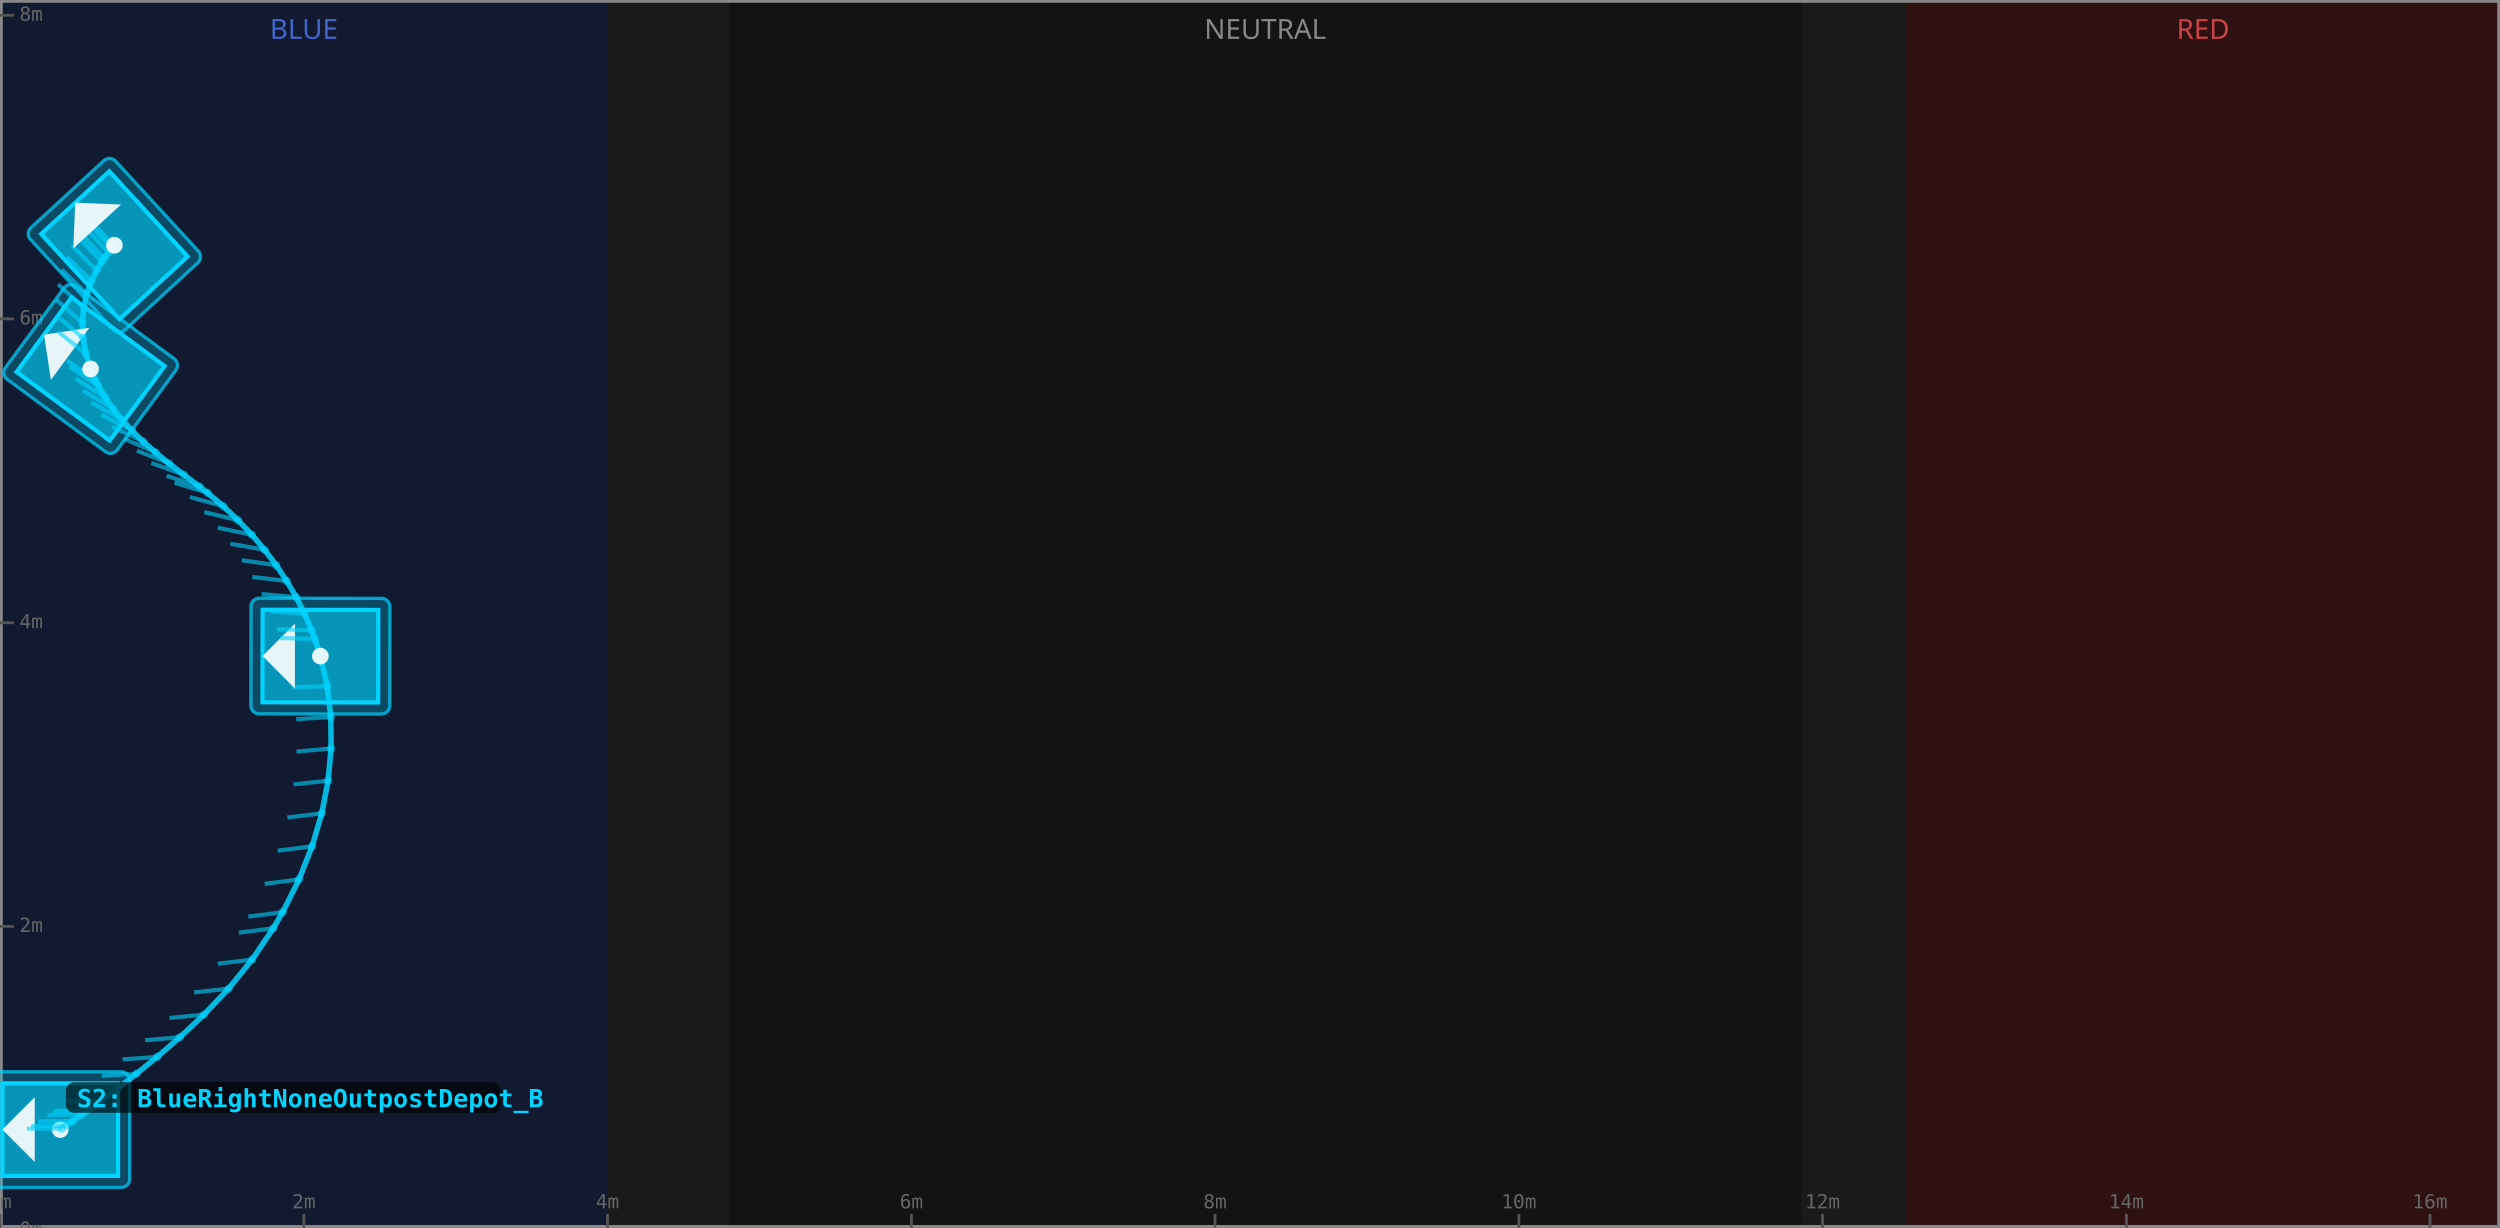
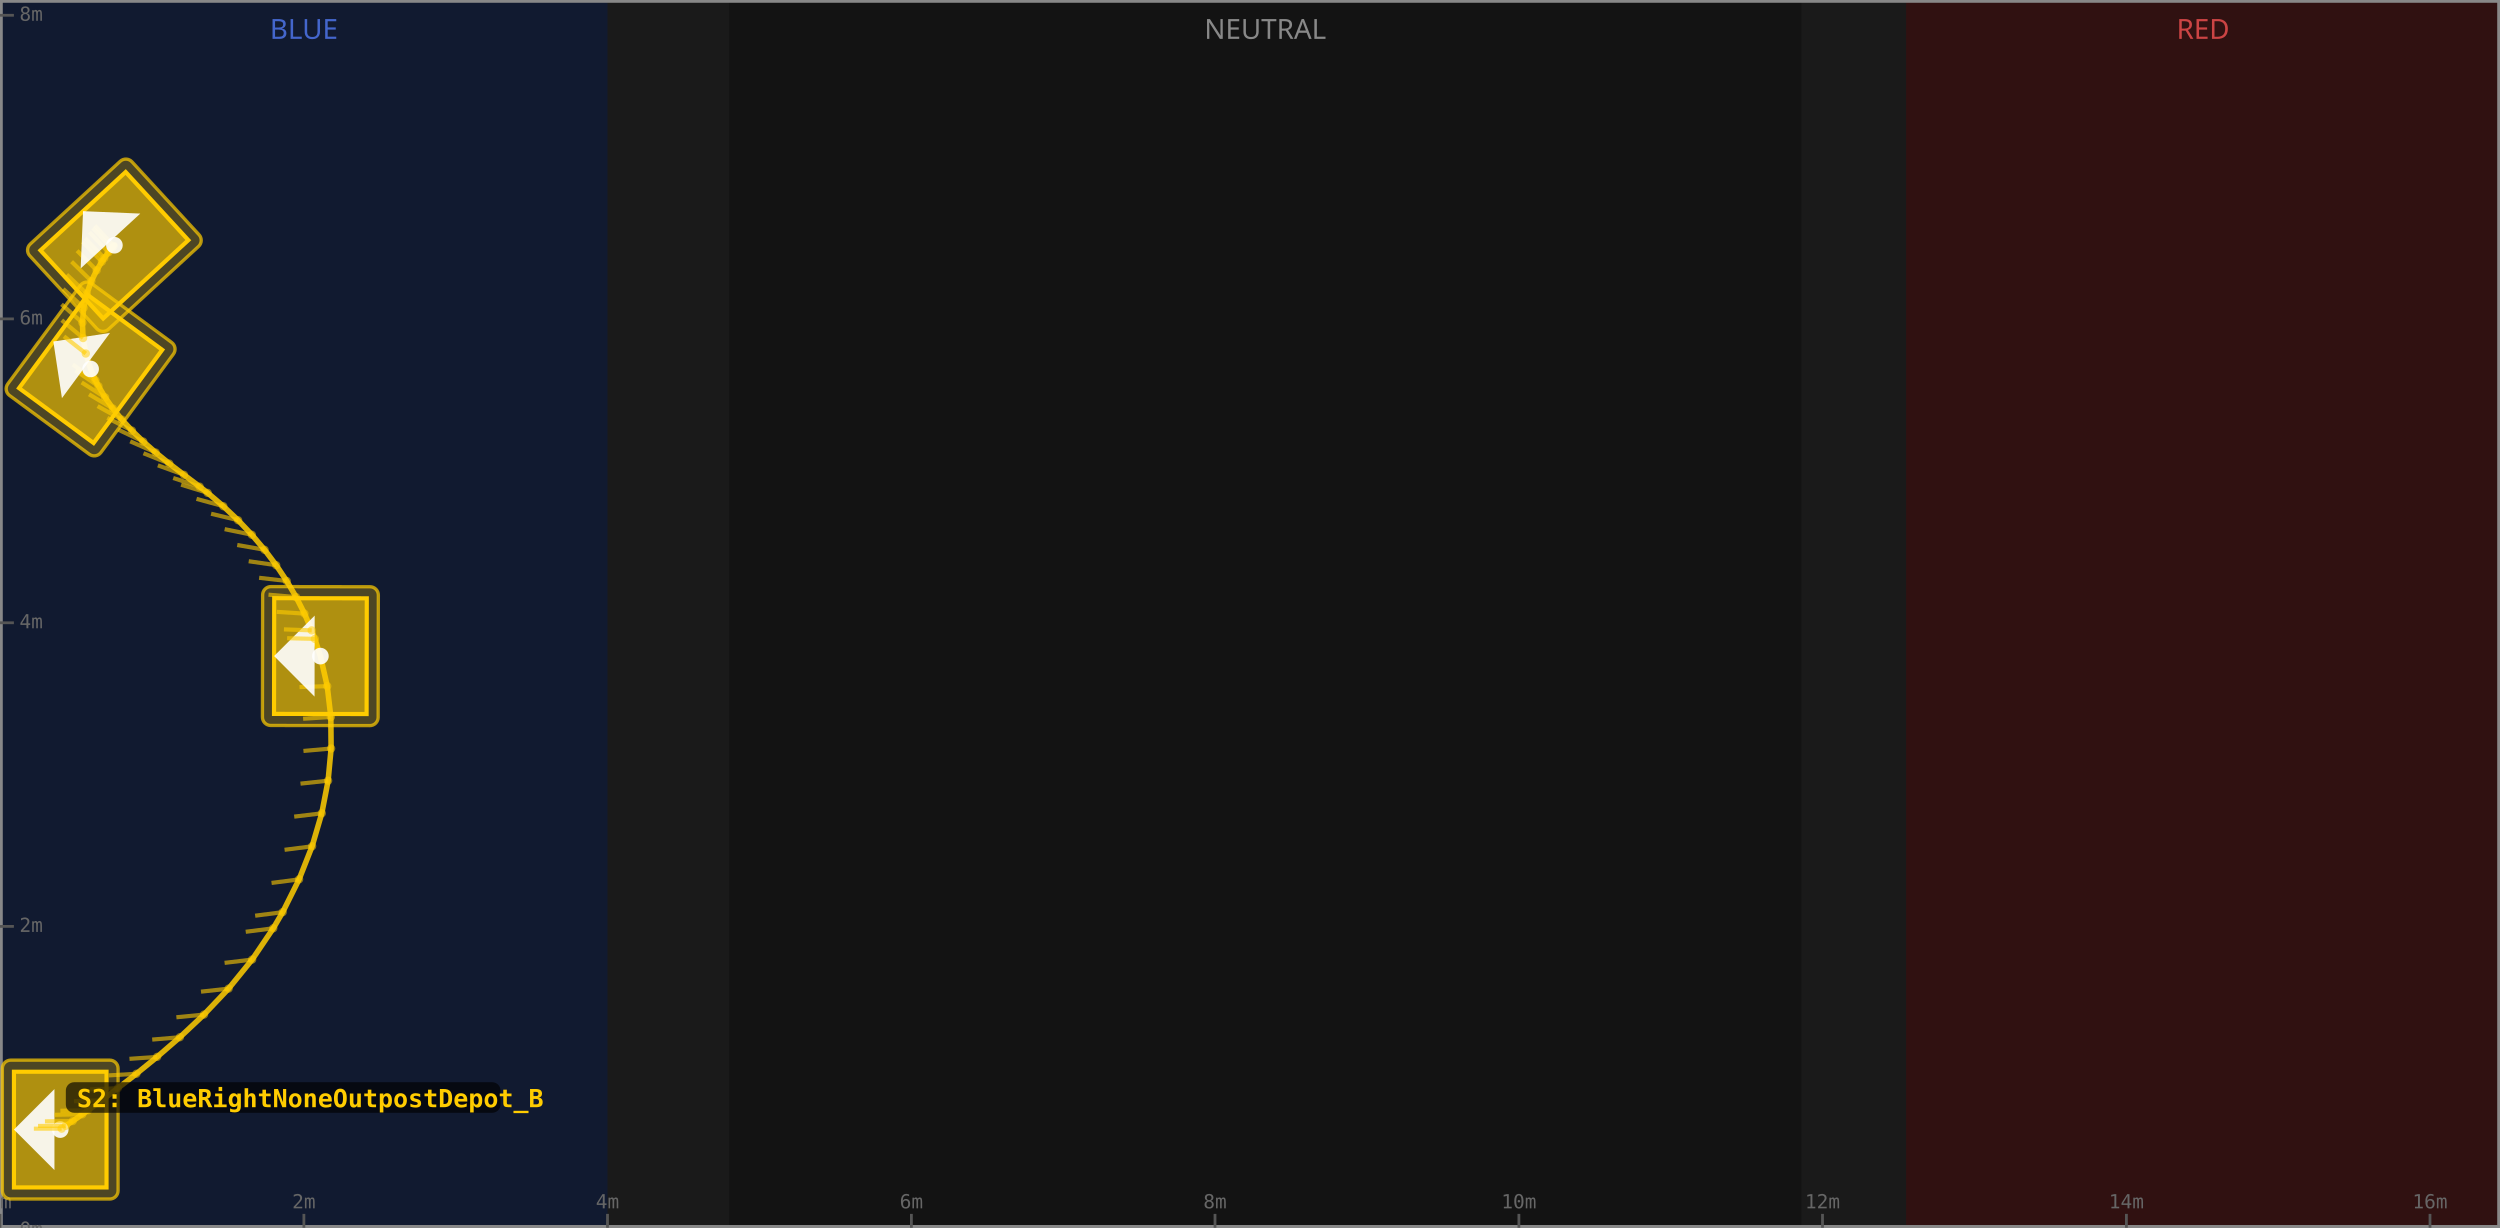
<svg xmlns="http://www.w3.org/2000/svg" width="900" height="442" viewBox="0 0 900 442">
  <rect x="0" y="0" width="900" height="442" fill="#1a1a1a" />
  <rect x="0" y="0" width="218.7" height="442" fill="#0d1a3a" fill-opacity="0.7" />
  <text x="109.4" y="14" text-anchor="middle" font-size="10" fill="#4466cc" font-family="sans-serif">BLUE</text>
  <rect x="262.5" y="0" width="386.0" height="442" fill="#111111" fill-opacity="0.7" />
  <text x="455.5" y="14" text-anchor="middle" font-size="10" fill="#888" font-family="sans-serif">NEUTRAL</text>
  <rect x="686.2" y="0" width="213.8" height="442" fill="#3a0d0d" fill-opacity="0.7" />
  <text x="793.1" y="14" text-anchor="middle" font-size="10" fill="#cc4444" font-family="sans-serif">RED</text>
  <rect x="0" y="0" width="900" height="442" fill="none" stroke="#888" stroke-width="2" />
  <line x1="0.0" y1="442" x2="0.0" y2="437" stroke="#555" stroke-width="1" />
  <text x="0.0" y="435" text-anchor="middle" font-size="7" fill="#666" font-family="monospace">0m</text>
  <line x1="109.4" y1="442" x2="109.4" y2="437" stroke="#555" stroke-width="1" />
  <text x="109.4" y="435" text-anchor="middle" font-size="7" fill="#666" font-family="monospace">2m</text>
  <line x1="218.7" y1="442" x2="218.7" y2="437" stroke="#555" stroke-width="1" />
  <text x="218.7" y="435" text-anchor="middle" font-size="7" fill="#666" font-family="monospace">4m</text>
  <line x1="328.1" y1="442" x2="328.1" y2="437" stroke="#555" stroke-width="1" />
  <text x="328.1" y="435" text-anchor="middle" font-size="7" fill="#666" font-family="monospace">6m</text>
  <line x1="437.4" y1="442" x2="437.4" y2="437" stroke="#555" stroke-width="1" />
  <text x="437.4" y="435" text-anchor="middle" font-size="7" fill="#666" font-family="monospace">8m</text>
  <line x1="546.8" y1="442" x2="546.8" y2="437" stroke="#555" stroke-width="1" />
  <text x="546.8" y="435" text-anchor="middle" font-size="7" fill="#666" font-family="monospace">10m</text>
  <line x1="656.1" y1="442" x2="656.1" y2="437" stroke="#555" stroke-width="1" />
  <text x="656.1" y="435" text-anchor="middle" font-size="7" fill="#666" font-family="monospace">12m</text>
  <line x1="765.5" y1="442" x2="765.5" y2="437" stroke="#555" stroke-width="1" />
  <text x="765.5" y="435" text-anchor="middle" font-size="7" fill="#666" font-family="monospace">14m</text>
  <line x1="874.8" y1="442" x2="874.8" y2="437" stroke="#555" stroke-width="1" />
  <text x="874.8" y="435" text-anchor="middle" font-size="7" fill="#666" font-family="monospace">16m</text>
  <line x1="0" y1="442.9" x2="5" y2="442.9" stroke="#555" stroke-width="1" />
  <text x="7" y="442.9" dominant-baseline="middle" font-size="7" fill="#666" font-family="monospace">0m</text>
  <line x1="0" y1="333.5" x2="5" y2="333.5" stroke="#555" stroke-width="1" />
  <text x="7" y="333.5" dominant-baseline="middle" font-size="7" fill="#666" font-family="monospace">2m</text>
  <line x1="0" y1="224.2" x2="5" y2="224.2" stroke="#555" stroke-width="1" />
  <text x="7" y="224.2" dominant-baseline="middle" font-size="7" fill="#666" font-family="monospace">4m</text>
  <line x1="0" y1="114.8" x2="5" y2="114.8" stroke="#555" stroke-width="1" />
  <text x="7" y="114.8" dominant-baseline="middle" font-size="7" fill="#666" font-family="monospace">6m</text>
  <line x1="0" y1="5.5" x2="5" y2="5.5" stroke="#555" stroke-width="1" />
  <text x="7" y="5.5" dominant-baseline="middle" font-size="7" fill="#666" font-family="monospace">8m</text>
-   <polyline points="21.68,406.65 22.19,406.31 23.69,405.30 26.18,403.58 29.65,401.15 31.74,399.66 36.62,396.10 42.43,391.75 49.10,386.56 56.58,380.47 64.76,373.40 73.45,365.24 82.30,355.90 90.78,345.44 98.38,334.18 101.77,328.37 107.67,316.56 112.36,304.66 115.84,292.79 118.12,281.04 119.20,269.46 119.10,258.11 117.81,247.01 115.34,236.20 113.35,230.00 112.21,226.94 109.61,220.90 106.62,214.97 103.22,209.16 99.43,203.48 95.25,197.93 90.67,192.52 85.72,187.28 80.39,182.23 74.76,177.44 71.87,175.19 66.23,170.94 60.93,166.89 56.04,162.91 51.57,158.97 47.51,155.02 43.87,151.06 40.64,147.07 37.83,143.05 35.44,139.00 34.39,136.95 32.62,132.83 30.89,127.27 29.91,121.69 29.66,116.16 30.13,110.78 31.26,105.73 32.90,101.19 34.79,97.34 36.67,94.22 37.54,92.93 39.07,90.85 40.22,89.40 40.94,88.56 41.18,88.29" fill="none" stroke="#00d4ff" stroke-width="2" stroke-opacity="0.85" stroke-linejoin="round" stroke-linecap="round" />
-   <g id="pose0" transform="translate(21.68,406.65) rotate(-180.00)">
-     <rect x="-25.00" y="-20.83" width="50.00" height="41.66" rx="3" fill="#00d4ff" fill-opacity="0.25" stroke="#00d4ff" stroke-width="1.2" stroke-opacity="0.7" />
-     <rect x="-20.83" y="-16.67" width="41.66" height="33.33" fill="#00d4ff" fill-opacity="0.55" stroke="#00d4ff" stroke-width="1.5" />
-     <polygon points="20.83,0 9.17,11.67 9.17,-11.67" fill="#ffffff" fill-opacity="0.9" />
-     <circle cx="0" cy="0" r="3" fill="#ffffff" fill-opacity="0.9" />
-   </g>
-   <g id="pose1" transform="translate(22.19,406.31) rotate(179.96)">
-     <line x1="0" y1="0" x2="12.50" y2="0" stroke="#00d4ff" stroke-width="1.5" stroke-opacity="0.6" />
-     <circle cx="0" cy="0" r="1.5" fill="#00d4ff" fill-opacity="0.5" />
-   </g>
-   <g id="pose2" transform="translate(23.69,405.30) rotate(179.75)">
-     <line x1="0" y1="0" x2="12.50" y2="0" stroke="#00d4ff" stroke-width="1.5" stroke-opacity="0.6" />
-     <circle cx="0" cy="0" r="1.5" fill="#00d4ff" fill-opacity="0.5" />
-   </g>
-   <g id="pose3" transform="translate(26.18,403.58) rotate(179.41)">
-     <line x1="0" y1="0" x2="12.50" y2="0" stroke="#00d4ff" stroke-width="1.5" stroke-opacity="0.6" />
-     <circle cx="0" cy="0" r="1.5" fill="#00d4ff" fill-opacity="0.5" />
-   </g>
-   <g id="pose4" transform="translate(29.65,401.15) rotate(178.95)">
-     <line x1="0" y1="0" x2="12.50" y2="0" stroke="#00d4ff" stroke-width="1.5" stroke-opacity="0.6" />
-     <circle cx="0" cy="0" r="1.5" fill="#00d4ff" fill-opacity="0.5" />
-   </g>
-   <g id="pose5" transform="translate(31.74,399.66) rotate(178.68)">
-     <line x1="0" y1="0" x2="12.50" y2="0" stroke="#00d4ff" stroke-width="1.5" stroke-opacity="0.6" />
-     <circle cx="0" cy="0" r="1.5" fill="#00d4ff" fill-opacity="0.5" />
-   </g>
-   <g id="pose6" transform="translate(36.62,396.10) rotate(178.08)">
-     <line x1="0" y1="0" x2="12.50" y2="0" stroke="#00d4ff" stroke-width="1.5" stroke-opacity="0.6" />
-     <circle cx="0" cy="0" r="1.5" fill="#00d4ff" fill-opacity="0.5" />
-   </g>
-   <g id="pose7" transform="translate(42.43,391.75) rotate(177.40)">
-     <line x1="0" y1="0" x2="12.50" y2="0" stroke="#00d4ff" stroke-width="1.5" stroke-opacity="0.6" />
-     <circle cx="0" cy="0" r="1.5" fill="#00d4ff" fill-opacity="0.5" />
-   </g>
-   <g id="pose8" transform="translate(49.10,386.56) rotate(176.66)">
-     <line x1="0" y1="0" x2="12.50" y2="0" stroke="#00d4ff" stroke-width="1.5" stroke-opacity="0.6" />
-     <circle cx="0" cy="0" r="1.5" fill="#00d4ff" fill-opacity="0.5" />
-   </g>
-   <g id="pose9" transform="translate(56.58,380.47) rotate(175.90)">
-     <line x1="0" y1="0" x2="12.50" y2="0" stroke="#00d4ff" stroke-width="1.5" stroke-opacity="0.6" />
-     <circle cx="0" cy="0" r="1.5" fill="#00d4ff" fill-opacity="0.5" />
-   </g>
-   <g id="pose10" transform="translate(64.76,373.40) rotate(175.13)">
-     <line x1="0" y1="0" x2="12.50" y2="0" stroke="#00d4ff" stroke-width="1.5" stroke-opacity="0.6" />
-     <circle cx="0" cy="0" r="1.5" fill="#00d4ff" fill-opacity="0.5" />
-   </g>
-   <g id="pose11" transform="translate(73.45,365.24) rotate(174.39)">
-     <line x1="0" y1="0" x2="12.50" y2="0" stroke="#00d4ff" stroke-width="1.5" stroke-opacity="0.6" />
-     <circle cx="0" cy="0" r="1.5" fill="#00d4ff" fill-opacity="0.5" />
-   </g>
-   <g id="pose12" transform="translate(82.30,355.90) rotate(173.71)">
-     <line x1="0" y1="0" x2="12.50" y2="0" stroke="#00d4ff" stroke-width="1.5" stroke-opacity="0.6" />
-     <circle cx="0" cy="0" r="1.5" fill="#00d4ff" fill-opacity="0.5" />
-   </g>
-   <g id="pose13" transform="translate(90.78,345.44) rotate(173.14)">
-     <line x1="0" y1="0" x2="12.50" y2="0" stroke="#00d4ff" stroke-width="1.5" stroke-opacity="0.6" />
-     <circle cx="0" cy="0" r="1.5" fill="#00d4ff" fill-opacity="0.5" />
-   </g>
-   <g id="pose14" transform="translate(98.38,334.18) rotate(172.74)">
-     <line x1="0" y1="0" x2="12.50" y2="0" stroke="#00d4ff" stroke-width="1.5" stroke-opacity="0.6" />
-     <circle cx="0" cy="0" r="1.5" fill="#00d4ff" fill-opacity="0.5" />
-   </g>
-   <g id="pose15" transform="translate(101.77,328.37) rotate(172.62)">
-     <line x1="0" y1="0" x2="12.50" y2="0" stroke="#00d4ff" stroke-width="1.5" stroke-opacity="0.6" />
-     <circle cx="0" cy="0" r="1.5" fill="#00d4ff" fill-opacity="0.5" />
-   </g>
-   <g id="pose16" transform="translate(107.67,316.56) rotate(172.54)">
-     <line x1="0" y1="0" x2="12.50" y2="0" stroke="#00d4ff" stroke-width="1.5" stroke-opacity="0.6" />
-     <circle cx="0" cy="0" r="1.5" fill="#00d4ff" fill-opacity="0.5" />
-   </g>
-   <g id="pose17" transform="translate(112.36,304.66) rotate(172.70)">
-     <line x1="0" y1="0" x2="12.50" y2="0" stroke="#00d4ff" stroke-width="1.5" stroke-opacity="0.6" />
-     <circle cx="0" cy="0" r="1.5" fill="#00d4ff" fill-opacity="0.5" />
-   </g>
-   <g id="pose18" transform="translate(115.84,292.79) rotate(173.14)">
-     <line x1="0" y1="0" x2="12.50" y2="0" stroke="#00d4ff" stroke-width="1.5" stroke-opacity="0.6" />
-     <circle cx="0" cy="0" r="1.5" fill="#00d4ff" fill-opacity="0.5" />
-   </g>
-   <g id="pose19" transform="translate(118.12,281.04) rotate(173.87)">
-     <line x1="0" y1="0" x2="12.50" y2="0" stroke="#00d4ff" stroke-width="1.5" stroke-opacity="0.6" />
-     <circle cx="0" cy="0" r="1.5" fill="#00d4ff" fill-opacity="0.5" />
-   </g>
-   <g id="pose20" transform="translate(119.20,269.46) rotate(174.93)">
-     <line x1="0" y1="0" x2="12.50" y2="0" stroke="#00d4ff" stroke-width="1.5" stroke-opacity="0.6" />
-     <circle cx="0" cy="0" r="1.5" fill="#00d4ff" fill-opacity="0.5" />
-   </g>
-   <g id="pose21" transform="translate(119.10,258.11) rotate(176.32)">
-     <line x1="0" y1="0" x2="12.50" y2="0" stroke="#00d4ff" stroke-width="1.5" stroke-opacity="0.6" />
-     <circle cx="0" cy="0" r="1.5" fill="#00d4ff" fill-opacity="0.5" />
-   </g>
-   <g id="pose22" transform="translate(117.81,247.01) rotate(178.05)">
-     <line x1="0" y1="0" x2="12.50" y2="0" stroke="#00d4ff" stroke-width="1.5" stroke-opacity="0.6" />
-     <circle cx="0" cy="0" r="1.5" fill="#00d4ff" fill-opacity="0.5" />
-   </g>
-   <g id="pose23" transform="translate(115.34,236.20) rotate(-179.91)">
-     <rect x="-25.00" y="-20.83" width="50.00" height="41.66" rx="3" fill="#00d4ff" fill-opacity="0.25" stroke="#00d4ff" stroke-width="1.2" stroke-opacity="0.7" />
-     <rect x="-20.83" y="-16.67" width="41.66" height="33.33" fill="#00d4ff" fill-opacity="0.55" stroke="#00d4ff" stroke-width="1.5" />
-     <polygon points="20.83,0 9.17,11.67 9.17,-11.67" fill="#ffffff" fill-opacity="0.9" />
-     <circle cx="0" cy="0" r="3" fill="#ffffff" fill-opacity="0.9" />
-   </g>
-   <g id="pose24" transform="translate(113.35,230.00) rotate(-178.57)">
-     <line x1="0" y1="0" x2="12.50" y2="0" stroke="#00d4ff" stroke-width="1.5" stroke-opacity="0.6" />
-     <circle cx="0" cy="0" r="1.5" fill="#00d4ff" fill-opacity="0.5" />
-   </g>
-   <g id="pose25" transform="translate(112.21,226.94) rotate(-177.88)">
-     <line x1="0" y1="0" x2="12.50" y2="0" stroke="#00d4ff" stroke-width="1.5" stroke-opacity="0.6" />
-     <circle cx="0" cy="0" r="1.5" fill="#00d4ff" fill-opacity="0.5" />
-   </g>
-   <g id="pose26" transform="translate(109.61,220.90) rotate(-176.44)">
-     <line x1="0" y1="0" x2="12.50" y2="0" stroke="#00d4ff" stroke-width="1.5" stroke-opacity="0.6" />
-     <circle cx="0" cy="0" r="1.5" fill="#00d4ff" fill-opacity="0.5" />
-   </g>
-   <g id="pose27" transform="translate(106.62,214.97) rotate(-174.93)">
-     <line x1="0" y1="0" x2="12.50" y2="0" stroke="#00d4ff" stroke-width="1.5" stroke-opacity="0.6" />
-     <circle cx="0" cy="0" r="1.5" fill="#00d4ff" fill-opacity="0.5" />
-   </g>
-   <g id="pose28" transform="translate(103.22,209.16) rotate(-173.36)">
-     <line x1="0" y1="0" x2="12.50" y2="0" stroke="#00d4ff" stroke-width="1.5" stroke-opacity="0.6" />
-     <circle cx="0" cy="0" r="1.5" fill="#00d4ff" fill-opacity="0.5" />
-   </g>
-   <g id="pose29" transform="translate(99.43,203.48) rotate(-171.73)">
-     <line x1="0" y1="0" x2="12.50" y2="0" stroke="#00d4ff" stroke-width="1.5" stroke-opacity="0.6" />
-     <circle cx="0" cy="0" r="1.5" fill="#00d4ff" fill-opacity="0.5" />
-   </g>
-   <g id="pose30" transform="translate(95.25,197.93) rotate(-170.04)">
-     <line x1="0" y1="0" x2="12.50" y2="0" stroke="#00d4ff" stroke-width="1.5" stroke-opacity="0.6" />
-     <circle cx="0" cy="0" r="1.5" fill="#00d4ff" fill-opacity="0.5" />
-   </g>
-   <g id="pose31" transform="translate(90.67,192.52) rotate(-168.31)">
-     <line x1="0" y1="0" x2="12.50" y2="0" stroke="#00d4ff" stroke-width="1.5" stroke-opacity="0.6" />
-     <circle cx="0" cy="0" r="1.5" fill="#00d4ff" fill-opacity="0.5" />
-   </g>
-   <g id="pose32" transform="translate(85.72,187.28) rotate(-166.54)">
-     <line x1="0" y1="0" x2="12.50" y2="0" stroke="#00d4ff" stroke-width="1.5" stroke-opacity="0.6" />
-     <circle cx="0" cy="0" r="1.5" fill="#00d4ff" fill-opacity="0.5" />
-   </g>
-   <g id="pose33" transform="translate(80.39,182.23) rotate(-164.72)">
-     <line x1="0" y1="0" x2="12.50" y2="0" stroke="#00d4ff" stroke-width="1.5" stroke-opacity="0.6" />
-     <circle cx="0" cy="0" r="1.5" fill="#00d4ff" fill-opacity="0.5" />
-   </g>
-   <g id="pose34" transform="translate(74.76,177.44) rotate(-162.86)">
-     <line x1="0" y1="0" x2="12.50" y2="0" stroke="#00d4ff" stroke-width="1.5" stroke-opacity="0.6" />
-     <circle cx="0" cy="0" r="1.5" fill="#00d4ff" fill-opacity="0.5" />
-   </g>
-   <g id="pose35" transform="translate(71.87,175.19) rotate(-161.93)">
-     <line x1="0" y1="0" x2="12.50" y2="0" stroke="#00d4ff" stroke-width="1.5" stroke-opacity="0.6" />
-     <circle cx="0" cy="0" r="1.5" fill="#00d4ff" fill-opacity="0.5" />
-   </g>
-   <g id="pose36" transform="translate(66.23,170.94) rotate(-160.03)">
-     <line x1="0" y1="0" x2="12.50" y2="0" stroke="#00d4ff" stroke-width="1.5" stroke-opacity="0.6" />
-     <circle cx="0" cy="0" r="1.5" fill="#00d4ff" fill-opacity="0.5" />
-   </g>
-   <g id="pose37" transform="translate(60.93,166.89) rotate(-158.15)">
-     <line x1="0" y1="0" x2="12.50" y2="0" stroke="#00d4ff" stroke-width="1.5" stroke-opacity="0.6" />
-     <circle cx="0" cy="0" r="1.5" fill="#00d4ff" fill-opacity="0.5" />
-   </g>
-   <g id="pose38" transform="translate(56.04,162.91) rotate(-156.30)">
-     <line x1="0" y1="0" x2="12.50" y2="0" stroke="#00d4ff" stroke-width="1.5" stroke-opacity="0.6" />
-     <circle cx="0" cy="0" r="1.5" fill="#00d4ff" fill-opacity="0.5" />
-   </g>
-   <g id="pose39" transform="translate(51.57,158.97) rotate(-154.49)">
-     <line x1="0" y1="0" x2="12.50" y2="0" stroke="#00d4ff" stroke-width="1.5" stroke-opacity="0.6" />
-     <circle cx="0" cy="0" r="1.5" fill="#00d4ff" fill-opacity="0.5" />
-   </g>
-   <g id="pose40" transform="translate(47.51,155.02) rotate(-152.71)">
-     <line x1="0" y1="0" x2="12.50" y2="0" stroke="#00d4ff" stroke-width="1.5" stroke-opacity="0.6" />
-     <circle cx="0" cy="0" r="1.5" fill="#00d4ff" fill-opacity="0.5" />
-   </g>
-   <g id="pose41" transform="translate(43.87,151.06) rotate(-150.95)">
-     <line x1="0" y1="0" x2="12.50" y2="0" stroke="#00d4ff" stroke-width="1.5" stroke-opacity="0.6" />
-     <circle cx="0" cy="0" r="1.5" fill="#00d4ff" fill-opacity="0.5" />
-   </g>
-   <g id="pose42" transform="translate(40.64,147.07) rotate(-149.22)">
-     <line x1="0" y1="0" x2="12.50" y2="0" stroke="#00d4ff" stroke-width="1.5" stroke-opacity="0.6" />
-     <circle cx="0" cy="0" r="1.5" fill="#00d4ff" fill-opacity="0.5" />
-   </g>
-   <g id="pose43" transform="translate(37.83,143.05) rotate(-147.54)">
-     <line x1="0" y1="0" x2="12.50" y2="0" stroke="#00d4ff" stroke-width="1.5" stroke-opacity="0.6" />
-     <circle cx="0" cy="0" r="1.5" fill="#00d4ff" fill-opacity="0.5" />
-   </g>
-   <g id="pose44" transform="translate(35.44,139.00) rotate(-145.91)">
-     <line x1="0" y1="0" x2="12.50" y2="0" stroke="#00d4ff" stroke-width="1.5" stroke-opacity="0.6" />
-     <circle cx="0" cy="0" r="1.5" fill="#00d4ff" fill-opacity="0.5" />
-   </g>
-   <g id="pose45" transform="translate(34.39,136.95) rotate(-145.12)">
-     <line x1="0" y1="0" x2="12.50" y2="0" stroke="#00d4ff" stroke-width="1.5" stroke-opacity="0.6" />
-     <circle cx="0" cy="0" r="1.5" fill="#00d4ff" fill-opacity="0.5" />
-   </g>
-   <g id="pose46" transform="translate(32.62,132.83) rotate(-143.62)">
-     <rect x="-25.00" y="-20.83" width="50.00" height="41.66" rx="3" fill="#00d4ff" fill-opacity="0.25" stroke="#00d4ff" stroke-width="1.2" stroke-opacity="0.7" />
-     <rect x="-20.83" y="-16.67" width="41.66" height="33.33" fill="#00d4ff" fill-opacity="0.55" stroke="#00d4ff" stroke-width="1.5" />
-     <polygon points="20.83,0 9.17,11.67 9.17,-11.67" fill="#ffffff" fill-opacity="0.9" />
-     <circle cx="0" cy="0" r="3" fill="#ffffff" fill-opacity="0.9" />
-   </g>
-   <g id="pose47" transform="translate(30.89,127.27) rotate(-141.79)">
-     <line x1="0" y1="0" x2="12.50" y2="0" stroke="#00d4ff" stroke-width="1.5" stroke-opacity="0.6" />
-     <circle cx="0" cy="0" r="1.5" fill="#00d4ff" fill-opacity="0.5" />
-   </g>
-   <g id="pose48" transform="translate(29.91,121.69) rotate(-140.16)">
-     <line x1="0" y1="0" x2="12.50" y2="0" stroke="#00d4ff" stroke-width="1.5" stroke-opacity="0.6" />
-     <circle cx="0" cy="0" r="1.5" fill="#00d4ff" fill-opacity="0.5" />
-   </g>
-   <g id="pose49" transform="translate(29.66,116.16) rotate(-138.73)">
-     <line x1="0" y1="0" x2="12.50" y2="0" stroke="#00d4ff" stroke-width="1.5" stroke-opacity="0.6" />
-     <circle cx="0" cy="0" r="1.5" fill="#00d4ff" fill-opacity="0.5" />
-   </g>
-   <g id="pose50" transform="translate(30.13,110.78) rotate(-137.50)">
-     <line x1="0" y1="0" x2="12.50" y2="0" stroke="#00d4ff" stroke-width="1.5" stroke-opacity="0.6" />
-     <circle cx="0" cy="0" r="1.5" fill="#00d4ff" fill-opacity="0.5" />
-   </g>
-   <g id="pose51" transform="translate(31.26,105.73) rotate(-136.44)">
-     <line x1="0" y1="0" x2="12.50" y2="0" stroke="#00d4ff" stroke-width="1.5" stroke-opacity="0.6" />
-     <circle cx="0" cy="0" r="1.5" fill="#00d4ff" fill-opacity="0.5" />
-   </g>
-   <g id="pose52" transform="translate(32.90,101.19) rotate(-135.54)">
-     <line x1="0" y1="0" x2="12.50" y2="0" stroke="#00d4ff" stroke-width="1.5" stroke-opacity="0.6" />
-     <circle cx="0" cy="0" r="1.5" fill="#00d4ff" fill-opacity="0.5" />
-   </g>
-   <g id="pose53" transform="translate(34.79,97.34) rotate(-134.78)">
-     <line x1="0" y1="0" x2="12.50" y2="0" stroke="#00d4ff" stroke-width="1.5" stroke-opacity="0.6" />
-     <circle cx="0" cy="0" r="1.5" fill="#00d4ff" fill-opacity="0.5" />
-   </g>
-   <g id="pose54" transform="translate(36.67,94.22) rotate(-134.13)">
-     <line x1="0" y1="0" x2="12.50" y2="0" stroke="#00d4ff" stroke-width="1.5" stroke-opacity="0.6" />
-     <circle cx="0" cy="0" r="1.5" fill="#00d4ff" fill-opacity="0.5" />
-   </g>
-   <g id="pose55" transform="translate(37.54,92.93) rotate(-133.84)">
-     <line x1="0" y1="0" x2="12.50" y2="0" stroke="#00d4ff" stroke-width="1.5" stroke-opacity="0.6" />
-     <circle cx="0" cy="0" r="1.5" fill="#00d4ff" fill-opacity="0.5" />
-   </g>
-   <g id="pose56" transform="translate(39.07,90.85) rotate(-133.36)">
-     <line x1="0" y1="0" x2="12.50" y2="0" stroke="#00d4ff" stroke-width="1.5" stroke-opacity="0.6" />
-     <circle cx="0" cy="0" r="1.5" fill="#00d4ff" fill-opacity="0.5" />
-   </g>
-   <g id="pose57" transform="translate(40.22,89.40) rotate(-132.98)">
-     <line x1="0" y1="0" x2="12.50" y2="0" stroke="#00d4ff" stroke-width="1.5" stroke-opacity="0.6" />
-     <circle cx="0" cy="0" r="1.5" fill="#00d4ff" fill-opacity="0.5" />
-   </g>
-   <g id="pose58" transform="translate(40.94,88.56) rotate(-132.73)">
-     <line x1="0" y1="0" x2="12.50" y2="0" stroke="#00d4ff" stroke-width="1.5" stroke-opacity="0.6" />
-     <circle cx="0" cy="0" r="1.5" fill="#00d4ff" fill-opacity="0.5" />
-   </g>
-   <g id="pose59" transform="translate(41.18,88.29) rotate(-132.61)">
-     <rect x="-25.00" y="-20.83" width="50.00" height="41.66" rx="3" fill="#00d4ff" fill-opacity="0.25" stroke="#00d4ff" stroke-width="1.2" stroke-opacity="0.7" />
-     <rect x="-20.83" y="-16.67" width="41.66" height="33.33" fill="#00d4ff" fill-opacity="0.55" stroke="#00d4ff" stroke-width="1.5" />
-     <polygon points="20.83,0 9.17,11.67 9.17,-11.67" fill="#ffffff" fill-opacity="0.9" />
+   <polyline points="21.68,406.65 22.19,406.31 23.69,405.30 26.18,403.58 29.65,401.15 31.74,399.66 36.62,396.10 42.43,391.75 49.10,386.56 56.58,380.47 64.76,373.40 73.45,365.24 82.30,355.90 90.78,345.44 98.38,334.18 101.77,328.37 107.67,316.56 112.36,304.66 115.84,292.79 118.12,281.04 119.20,269.46 119.10,258.11 117.81,247.01 115.34,236.20 113.35,230.00 112.21,226.94 109.61,220.90 106.62,214.97 103.22,209.16 99.43,203.48 95.25,197.93 90.67,192.52 85.72,187.28 80.39,182.23 74.76,177.44 71.87,175.19 66.23,170.94 60.93,166.89 56.04,162.91 51.57,158.97 47.51,155.02 43.87,151.06 40.64,147.07 37.83,143.05 35.44,139.00 34.39,136.95 32.62,132.83 30.89,127.27 29.91,121.69 29.66,116.16 30.13,110.78 31.26,105.73 32.90,101.19 34.79,97.34 36.67,94.22 37.54,92.93 39.07,90.85 40.22,89.40 40.94,88.56 41.18,88.29" fill="none" stroke="#ffcc00" stroke-width="2" stroke-opacity="0.85" stroke-linejoin="round" stroke-linecap="round" />
+   <g id="pose1000" transform="translate(21.68,406.65) rotate(-180.00)">
+     <rect x="-20.83" y="-25.00" width="41.66" height="50.00" rx="3" fill="#ffcc00" fill-opacity="0.25" stroke="#ffcc00" stroke-width="1.2" stroke-opacity="0.7" />
+     <rect x="-16.67" y="-20.83" width="33.33" height="41.66" fill="#ffcc00" fill-opacity="0.55" stroke="#ffcc00" stroke-width="1.5" />
+     <polygon points="16.67,0 2.08,14.58 2.08,-14.58" fill="#ffffff" fill-opacity="0.9" />
+     <circle cx="0" cy="0" r="3" fill="#ffffff" fill-opacity="0.9" />
+   </g>
+   <g id="pose1001" transform="translate(22.19,406.31) rotate(179.96)">
+     <line x1="0" y1="0" x2="10.00" y2="0" stroke="#ffcc00" stroke-width="1.5" stroke-opacity="0.6" />
+     <circle cx="0" cy="0" r="1.5" fill="#ffcc00" fill-opacity="0.5" />
+   </g>
+   <g id="pose1002" transform="translate(23.69,405.30) rotate(179.75)">
+     <line x1="0" y1="0" x2="10.00" y2="0" stroke="#ffcc00" stroke-width="1.5" stroke-opacity="0.6" />
+     <circle cx="0" cy="0" r="1.5" fill="#ffcc00" fill-opacity="0.5" />
+   </g>
+   <g id="pose1003" transform="translate(26.18,403.58) rotate(179.41)">
+     <line x1="0" y1="0" x2="10.00" y2="0" stroke="#ffcc00" stroke-width="1.5" stroke-opacity="0.6" />
+     <circle cx="0" cy="0" r="1.5" fill="#ffcc00" fill-opacity="0.5" />
+   </g>
+   <g id="pose1004" transform="translate(29.65,401.15) rotate(178.95)">
+     <line x1="0" y1="0" x2="10.00" y2="0" stroke="#ffcc00" stroke-width="1.5" stroke-opacity="0.6" />
+     <circle cx="0" cy="0" r="1.5" fill="#ffcc00" fill-opacity="0.5" />
+   </g>
+   <g id="pose1005" transform="translate(31.74,399.66) rotate(178.68)">
+     <line x1="0" y1="0" x2="10.00" y2="0" stroke="#ffcc00" stroke-width="1.5" stroke-opacity="0.6" />
+     <circle cx="0" cy="0" r="1.5" fill="#ffcc00" fill-opacity="0.5" />
+   </g>
+   <g id="pose1006" transform="translate(36.62,396.10) rotate(178.08)">
+     <line x1="0" y1="0" x2="10.00" y2="0" stroke="#ffcc00" stroke-width="1.5" stroke-opacity="0.6" />
+     <circle cx="0" cy="0" r="1.5" fill="#ffcc00" fill-opacity="0.5" />
+   </g>
+   <g id="pose1007" transform="translate(42.43,391.75) rotate(177.40)">
+     <line x1="0" y1="0" x2="10.00" y2="0" stroke="#ffcc00" stroke-width="1.5" stroke-opacity="0.6" />
+     <circle cx="0" cy="0" r="1.5" fill="#ffcc00" fill-opacity="0.5" />
+   </g>
+   <g id="pose1008" transform="translate(49.10,386.56) rotate(176.66)">
+     <line x1="0" y1="0" x2="10.00" y2="0" stroke="#ffcc00" stroke-width="1.5" stroke-opacity="0.6" />
+     <circle cx="0" cy="0" r="1.5" fill="#ffcc00" fill-opacity="0.5" />
+   </g>
+   <g id="pose1009" transform="translate(56.58,380.47) rotate(175.90)">
+     <line x1="0" y1="0" x2="10.00" y2="0" stroke="#ffcc00" stroke-width="1.5" stroke-opacity="0.6" />
+     <circle cx="0" cy="0" r="1.5" fill="#ffcc00" fill-opacity="0.5" />
+   </g>
+   <g id="pose1010" transform="translate(64.76,373.40) rotate(175.13)">
+     <line x1="0" y1="0" x2="10.00" y2="0" stroke="#ffcc00" stroke-width="1.5" stroke-opacity="0.6" />
+     <circle cx="0" cy="0" r="1.5" fill="#ffcc00" fill-opacity="0.5" />
+   </g>
+   <g id="pose1011" transform="translate(73.45,365.24) rotate(174.39)">
+     <line x1="0" y1="0" x2="10.00" y2="0" stroke="#ffcc00" stroke-width="1.5" stroke-opacity="0.6" />
+     <circle cx="0" cy="0" r="1.5" fill="#ffcc00" fill-opacity="0.5" />
+   </g>
+   <g id="pose1012" transform="translate(82.30,355.90) rotate(173.71)">
+     <line x1="0" y1="0" x2="10.00" y2="0" stroke="#ffcc00" stroke-width="1.5" stroke-opacity="0.6" />
+     <circle cx="0" cy="0" r="1.5" fill="#ffcc00" fill-opacity="0.5" />
+   </g>
+   <g id="pose1013" transform="translate(90.78,345.44) rotate(173.14)">
+     <line x1="0" y1="0" x2="10.00" y2="0" stroke="#ffcc00" stroke-width="1.5" stroke-opacity="0.6" />
+     <circle cx="0" cy="0" r="1.5" fill="#ffcc00" fill-opacity="0.5" />
+   </g>
+   <g id="pose1014" transform="translate(98.38,334.18) rotate(172.74)">
+     <line x1="0" y1="0" x2="10.00" y2="0" stroke="#ffcc00" stroke-width="1.5" stroke-opacity="0.6" />
+     <circle cx="0" cy="0" r="1.5" fill="#ffcc00" fill-opacity="0.5" />
+   </g>
+   <g id="pose1015" transform="translate(101.77,328.37) rotate(172.62)">
+     <line x1="0" y1="0" x2="10.00" y2="0" stroke="#ffcc00" stroke-width="1.5" stroke-opacity="0.6" />
+     <circle cx="0" cy="0" r="1.5" fill="#ffcc00" fill-opacity="0.5" />
+   </g>
+   <g id="pose1016" transform="translate(107.67,316.56) rotate(172.54)">
+     <line x1="0" y1="0" x2="10.00" y2="0" stroke="#ffcc00" stroke-width="1.5" stroke-opacity="0.6" />
+     <circle cx="0" cy="0" r="1.5" fill="#ffcc00" fill-opacity="0.5" />
+   </g>
+   <g id="pose1017" transform="translate(112.36,304.66) rotate(172.70)">
+     <line x1="0" y1="0" x2="10.00" y2="0" stroke="#ffcc00" stroke-width="1.5" stroke-opacity="0.6" />
+     <circle cx="0" cy="0" r="1.5" fill="#ffcc00" fill-opacity="0.5" />
+   </g>
+   <g id="pose1018" transform="translate(115.84,292.79) rotate(173.14)">
+     <line x1="0" y1="0" x2="10.00" y2="0" stroke="#ffcc00" stroke-width="1.5" stroke-opacity="0.6" />
+     <circle cx="0" cy="0" r="1.5" fill="#ffcc00" fill-opacity="0.5" />
+   </g>
+   <g id="pose1019" transform="translate(118.12,281.04) rotate(173.87)">
+     <line x1="0" y1="0" x2="10.00" y2="0" stroke="#ffcc00" stroke-width="1.5" stroke-opacity="0.6" />
+     <circle cx="0" cy="0" r="1.5" fill="#ffcc00" fill-opacity="0.5" />
+   </g>
+   <g id="pose1020" transform="translate(119.20,269.46) rotate(174.93)">
+     <line x1="0" y1="0" x2="10.00" y2="0" stroke="#ffcc00" stroke-width="1.5" stroke-opacity="0.6" />
+     <circle cx="0" cy="0" r="1.5" fill="#ffcc00" fill-opacity="0.5" />
+   </g>
+   <g id="pose1021" transform="translate(119.10,258.11) rotate(176.32)">
+     <line x1="0" y1="0" x2="10.00" y2="0" stroke="#ffcc00" stroke-width="1.5" stroke-opacity="0.6" />
+     <circle cx="0" cy="0" r="1.5" fill="#ffcc00" fill-opacity="0.5" />
+   </g>
+   <g id="pose1022" transform="translate(117.81,247.01) rotate(178.05)">
+     <line x1="0" y1="0" x2="10.00" y2="0" stroke="#ffcc00" stroke-width="1.5" stroke-opacity="0.6" />
+     <circle cx="0" cy="0" r="1.5" fill="#ffcc00" fill-opacity="0.5" />
+   </g>
+   <g id="pose1023" transform="translate(115.34,236.20) rotate(-179.91)">
+     <rect x="-20.83" y="-25.00" width="41.66" height="50.00" rx="3" fill="#ffcc00" fill-opacity="0.25" stroke="#ffcc00" stroke-width="1.2" stroke-opacity="0.7" />
+     <rect x="-16.67" y="-20.83" width="33.33" height="41.66" fill="#ffcc00" fill-opacity="0.55" stroke="#ffcc00" stroke-width="1.5" />
+     <polygon points="16.67,0 2.08,14.58 2.08,-14.58" fill="#ffffff" fill-opacity="0.9" />
+     <circle cx="0" cy="0" r="3" fill="#ffffff" fill-opacity="0.9" />
+   </g>
+   <g id="pose1024" transform="translate(113.35,230.00) rotate(-178.57)">
+     <line x1="0" y1="0" x2="10.00" y2="0" stroke="#ffcc00" stroke-width="1.5" stroke-opacity="0.6" />
+     <circle cx="0" cy="0" r="1.5" fill="#ffcc00" fill-opacity="0.5" />
+   </g>
+   <g id="pose1025" transform="translate(112.21,226.94) rotate(-177.88)">
+     <line x1="0" y1="0" x2="10.00" y2="0" stroke="#ffcc00" stroke-width="1.5" stroke-opacity="0.6" />
+     <circle cx="0" cy="0" r="1.5" fill="#ffcc00" fill-opacity="0.5" />
+   </g>
+   <g id="pose1026" transform="translate(109.61,220.90) rotate(-176.44)">
+     <line x1="0" y1="0" x2="10.00" y2="0" stroke="#ffcc00" stroke-width="1.5" stroke-opacity="0.6" />
+     <circle cx="0" cy="0" r="1.5" fill="#ffcc00" fill-opacity="0.5" />
+   </g>
+   <g id="pose1027" transform="translate(106.62,214.97) rotate(-174.93)">
+     <line x1="0" y1="0" x2="10.00" y2="0" stroke="#ffcc00" stroke-width="1.5" stroke-opacity="0.6" />
+     <circle cx="0" cy="0" r="1.5" fill="#ffcc00" fill-opacity="0.5" />
+   </g>
+   <g id="pose1028" transform="translate(103.22,209.16) rotate(-173.36)">
+     <line x1="0" y1="0" x2="10.00" y2="0" stroke="#ffcc00" stroke-width="1.5" stroke-opacity="0.6" />
+     <circle cx="0" cy="0" r="1.5" fill="#ffcc00" fill-opacity="0.5" />
+   </g>
+   <g id="pose1029" transform="translate(99.43,203.48) rotate(-171.73)">
+     <line x1="0" y1="0" x2="10.00" y2="0" stroke="#ffcc00" stroke-width="1.5" stroke-opacity="0.6" />
+     <circle cx="0" cy="0" r="1.5" fill="#ffcc00" fill-opacity="0.5" />
+   </g>
+   <g id="pose1030" transform="translate(95.25,197.93) rotate(-170.04)">
+     <line x1="0" y1="0" x2="10.00" y2="0" stroke="#ffcc00" stroke-width="1.5" stroke-opacity="0.6" />
+     <circle cx="0" cy="0" r="1.5" fill="#ffcc00" fill-opacity="0.5" />
+   </g>
+   <g id="pose1031" transform="translate(90.67,192.52) rotate(-168.31)">
+     <line x1="0" y1="0" x2="10.00" y2="0" stroke="#ffcc00" stroke-width="1.5" stroke-opacity="0.6" />
+     <circle cx="0" cy="0" r="1.5" fill="#ffcc00" fill-opacity="0.5" />
+   </g>
+   <g id="pose1032" transform="translate(85.72,187.28) rotate(-166.54)">
+     <line x1="0" y1="0" x2="10.00" y2="0" stroke="#ffcc00" stroke-width="1.5" stroke-opacity="0.6" />
+     <circle cx="0" cy="0" r="1.5" fill="#ffcc00" fill-opacity="0.5" />
+   </g>
+   <g id="pose1033" transform="translate(80.39,182.23) rotate(-164.72)">
+     <line x1="0" y1="0" x2="10.00" y2="0" stroke="#ffcc00" stroke-width="1.5" stroke-opacity="0.6" />
+     <circle cx="0" cy="0" r="1.5" fill="#ffcc00" fill-opacity="0.5" />
+   </g>
+   <g id="pose1034" transform="translate(74.76,177.44) rotate(-162.86)">
+     <line x1="0" y1="0" x2="10.00" y2="0" stroke="#ffcc00" stroke-width="1.5" stroke-opacity="0.6" />
+     <circle cx="0" cy="0" r="1.5" fill="#ffcc00" fill-opacity="0.5" />
+   </g>
+   <g id="pose1035" transform="translate(71.87,175.19) rotate(-161.93)">
+     <line x1="0" y1="0" x2="10.00" y2="0" stroke="#ffcc00" stroke-width="1.5" stroke-opacity="0.6" />
+     <circle cx="0" cy="0" r="1.5" fill="#ffcc00" fill-opacity="0.5" />
+   </g>
+   <g id="pose1036" transform="translate(66.23,170.94) rotate(-160.03)">
+     <line x1="0" y1="0" x2="10.00" y2="0" stroke="#ffcc00" stroke-width="1.5" stroke-opacity="0.6" />
+     <circle cx="0" cy="0" r="1.5" fill="#ffcc00" fill-opacity="0.5" />
+   </g>
+   <g id="pose1037" transform="translate(60.93,166.89) rotate(-158.15)">
+     <line x1="0" y1="0" x2="10.00" y2="0" stroke="#ffcc00" stroke-width="1.5" stroke-opacity="0.6" />
+     <circle cx="0" cy="0" r="1.5" fill="#ffcc00" fill-opacity="0.5" />
+   </g>
+   <g id="pose1038" transform="translate(56.04,162.91) rotate(-156.30)">
+     <line x1="0" y1="0" x2="10.00" y2="0" stroke="#ffcc00" stroke-width="1.5" stroke-opacity="0.6" />
+     <circle cx="0" cy="0" r="1.5" fill="#ffcc00" fill-opacity="0.5" />
+   </g>
+   <g id="pose1039" transform="translate(51.57,158.97) rotate(-154.49)">
+     <line x1="0" y1="0" x2="10.00" y2="0" stroke="#ffcc00" stroke-width="1.5" stroke-opacity="0.6" />
+     <circle cx="0" cy="0" r="1.5" fill="#ffcc00" fill-opacity="0.5" />
+   </g>
+   <g id="pose1040" transform="translate(47.51,155.02) rotate(-152.71)">
+     <line x1="0" y1="0" x2="10.00" y2="0" stroke="#ffcc00" stroke-width="1.5" stroke-opacity="0.6" />
+     <circle cx="0" cy="0" r="1.5" fill="#ffcc00" fill-opacity="0.5" />
+   </g>
+   <g id="pose1041" transform="translate(43.87,151.06) rotate(-150.95)">
+     <line x1="0" y1="0" x2="10.00" y2="0" stroke="#ffcc00" stroke-width="1.5" stroke-opacity="0.6" />
+     <circle cx="0" cy="0" r="1.5" fill="#ffcc00" fill-opacity="0.5" />
+   </g>
+   <g id="pose1042" transform="translate(40.64,147.07) rotate(-149.22)">
+     <line x1="0" y1="0" x2="10.00" y2="0" stroke="#ffcc00" stroke-width="1.5" stroke-opacity="0.6" />
+     <circle cx="0" cy="0" r="1.5" fill="#ffcc00" fill-opacity="0.5" />
+   </g>
+   <g id="pose1043" transform="translate(37.83,143.05) rotate(-147.54)">
+     <line x1="0" y1="0" x2="10.00" y2="0" stroke="#ffcc00" stroke-width="1.5" stroke-opacity="0.6" />
+     <circle cx="0" cy="0" r="1.5" fill="#ffcc00" fill-opacity="0.5" />
+   </g>
+   <g id="pose1044" transform="translate(35.44,139.00) rotate(-145.91)">
+     <line x1="0" y1="0" x2="10.00" y2="0" stroke="#ffcc00" stroke-width="1.5" stroke-opacity="0.6" />
+     <circle cx="0" cy="0" r="1.5" fill="#ffcc00" fill-opacity="0.5" />
+   </g>
+   <g id="pose1045" transform="translate(34.39,136.95) rotate(-145.12)">
+     <line x1="0" y1="0" x2="10.00" y2="0" stroke="#ffcc00" stroke-width="1.5" stroke-opacity="0.6" />
+     <circle cx="0" cy="0" r="1.5" fill="#ffcc00" fill-opacity="0.5" />
+   </g>
+   <g id="pose1046" transform="translate(32.62,132.83) rotate(-143.62)">
+     <rect x="-20.83" y="-25.00" width="41.66" height="50.00" rx="3" fill="#ffcc00" fill-opacity="0.25" stroke="#ffcc00" stroke-width="1.2" stroke-opacity="0.7" />
+     <rect x="-16.67" y="-20.83" width="33.33" height="41.66" fill="#ffcc00" fill-opacity="0.55" stroke="#ffcc00" stroke-width="1.5" />
+     <polygon points="16.67,0 2.08,14.58 2.08,-14.58" fill="#ffffff" fill-opacity="0.9" />
+     <circle cx="0" cy="0" r="3" fill="#ffffff" fill-opacity="0.9" />
+   </g>
+   <g id="pose1047" transform="translate(30.89,127.27) rotate(-141.79)">
+     <line x1="0" y1="0" x2="10.00" y2="0" stroke="#ffcc00" stroke-width="1.5" stroke-opacity="0.6" />
+     <circle cx="0" cy="0" r="1.5" fill="#ffcc00" fill-opacity="0.5" />
+   </g>
+   <g id="pose1048" transform="translate(29.91,121.69) rotate(-140.16)">
+     <line x1="0" y1="0" x2="10.00" y2="0" stroke="#ffcc00" stroke-width="1.5" stroke-opacity="0.6" />
+     <circle cx="0" cy="0" r="1.5" fill="#ffcc00" fill-opacity="0.5" />
+   </g>
+   <g id="pose1049" transform="translate(29.66,116.16) rotate(-138.73)">
+     <line x1="0" y1="0" x2="10.00" y2="0" stroke="#ffcc00" stroke-width="1.5" stroke-opacity="0.6" />
+     <circle cx="0" cy="0" r="1.5" fill="#ffcc00" fill-opacity="0.5" />
+   </g>
+   <g id="pose1050" transform="translate(30.13,110.78) rotate(-137.50)">
+     <line x1="0" y1="0" x2="10.00" y2="0" stroke="#ffcc00" stroke-width="1.5" stroke-opacity="0.6" />
+     <circle cx="0" cy="0" r="1.5" fill="#ffcc00" fill-opacity="0.5" />
+   </g>
+   <g id="pose1051" transform="translate(31.26,105.73) rotate(-136.44)">
+     <line x1="0" y1="0" x2="10.00" y2="0" stroke="#ffcc00" stroke-width="1.5" stroke-opacity="0.6" />
+     <circle cx="0" cy="0" r="1.5" fill="#ffcc00" fill-opacity="0.5" />
+   </g>
+   <g id="pose1052" transform="translate(32.90,101.19) rotate(-135.54)">
+     <line x1="0" y1="0" x2="10.00" y2="0" stroke="#ffcc00" stroke-width="1.5" stroke-opacity="0.6" />
+     <circle cx="0" cy="0" r="1.5" fill="#ffcc00" fill-opacity="0.5" />
+   </g>
+   <g id="pose1053" transform="translate(34.79,97.34) rotate(-134.78)">
+     <line x1="0" y1="0" x2="10.00" y2="0" stroke="#ffcc00" stroke-width="1.5" stroke-opacity="0.6" />
+     <circle cx="0" cy="0" r="1.5" fill="#ffcc00" fill-opacity="0.5" />
+   </g>
+   <g id="pose1054" transform="translate(36.67,94.22) rotate(-134.13)">
+     <line x1="0" y1="0" x2="10.00" y2="0" stroke="#ffcc00" stroke-width="1.5" stroke-opacity="0.6" />
+     <circle cx="0" cy="0" r="1.5" fill="#ffcc00" fill-opacity="0.5" />
+   </g>
+   <g id="pose1055" transform="translate(37.54,92.93) rotate(-133.84)">
+     <line x1="0" y1="0" x2="10.00" y2="0" stroke="#ffcc00" stroke-width="1.5" stroke-opacity="0.6" />
+     <circle cx="0" cy="0" r="1.5" fill="#ffcc00" fill-opacity="0.5" />
+   </g>
+   <g id="pose1056" transform="translate(39.07,90.85) rotate(-133.36)">
+     <line x1="0" y1="0" x2="10.00" y2="0" stroke="#ffcc00" stroke-width="1.5" stroke-opacity="0.6" />
+     <circle cx="0" cy="0" r="1.5" fill="#ffcc00" fill-opacity="0.5" />
+   </g>
+   <g id="pose1057" transform="translate(40.22,89.40) rotate(-132.98)">
+     <line x1="0" y1="0" x2="10.00" y2="0" stroke="#ffcc00" stroke-width="1.5" stroke-opacity="0.6" />
+     <circle cx="0" cy="0" r="1.5" fill="#ffcc00" fill-opacity="0.5" />
+   </g>
+   <g id="pose1058" transform="translate(40.94,88.56) rotate(-132.73)">
+     <line x1="0" y1="0" x2="10.00" y2="0" stroke="#ffcc00" stroke-width="1.5" stroke-opacity="0.6" />
+     <circle cx="0" cy="0" r="1.5" fill="#ffcc00" fill-opacity="0.5" />
+   </g>
+   <g id="pose1059" transform="translate(41.18,88.29) rotate(-132.61)">
+     <rect x="-20.83" y="-25.00" width="41.66" height="50.00" rx="3" fill="#ffcc00" fill-opacity="0.25" stroke="#ffcc00" stroke-width="1.2" stroke-opacity="0.7" />
+     <rect x="-16.67" y="-20.83" width="33.33" height="41.66" fill="#ffcc00" fill-opacity="0.55" stroke="#ffcc00" stroke-width="1.5" />
+     <polygon points="16.67,0 2.08,14.58 2.08,-14.58" fill="#ffffff" fill-opacity="0.9" />
    <circle cx="0" cy="0" r="3" fill="#ffffff" fill-opacity="0.9" />
  </g>
  <rect x="23.7" y="389.6" width="156.5" height="11" rx="3" fill="#000000" fill-opacity="0.65" />
-   <text x="27.7" y="398.6" font-size="9" fill="#00d4ff" font-family="monospace" font-weight="bold">S2: BlueRightNoneOutpostDepot_B</text>
+   <text x="27.7" y="398.6" font-size="9" fill="#ffcc00" font-family="monospace" font-weight="bold">S2: BlueRightNoneOutpostDepot_B</text>
</svg>
